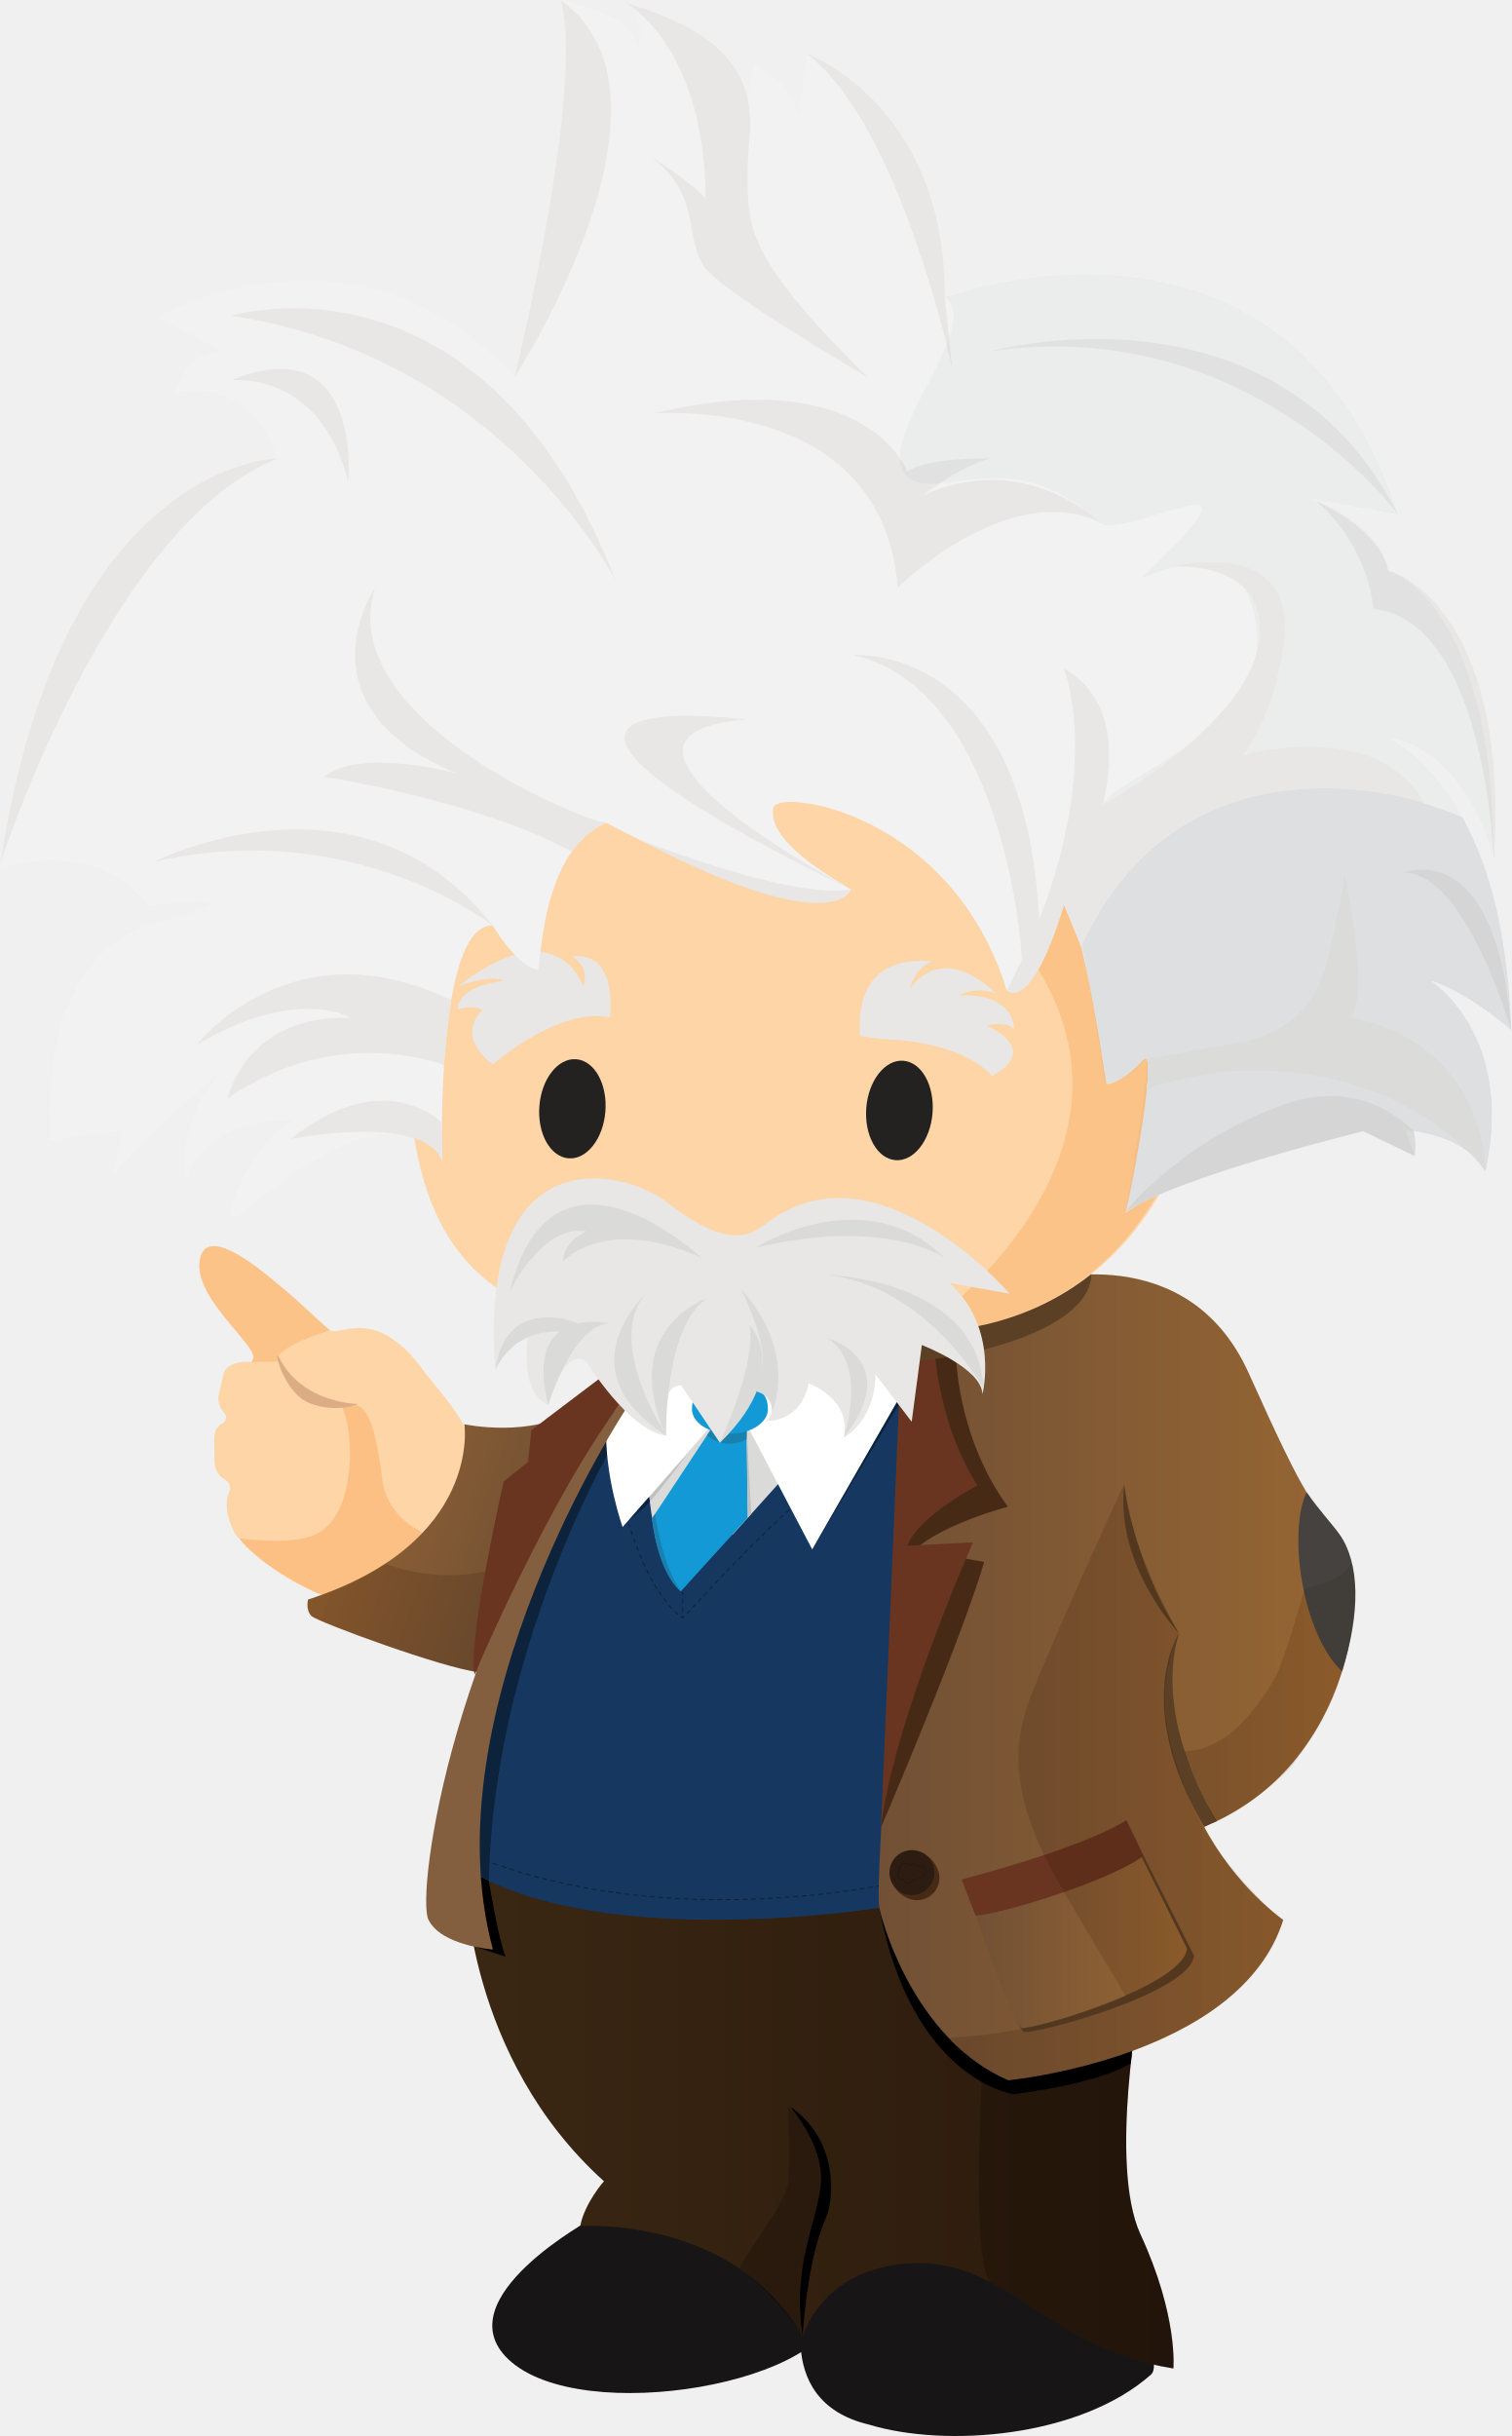
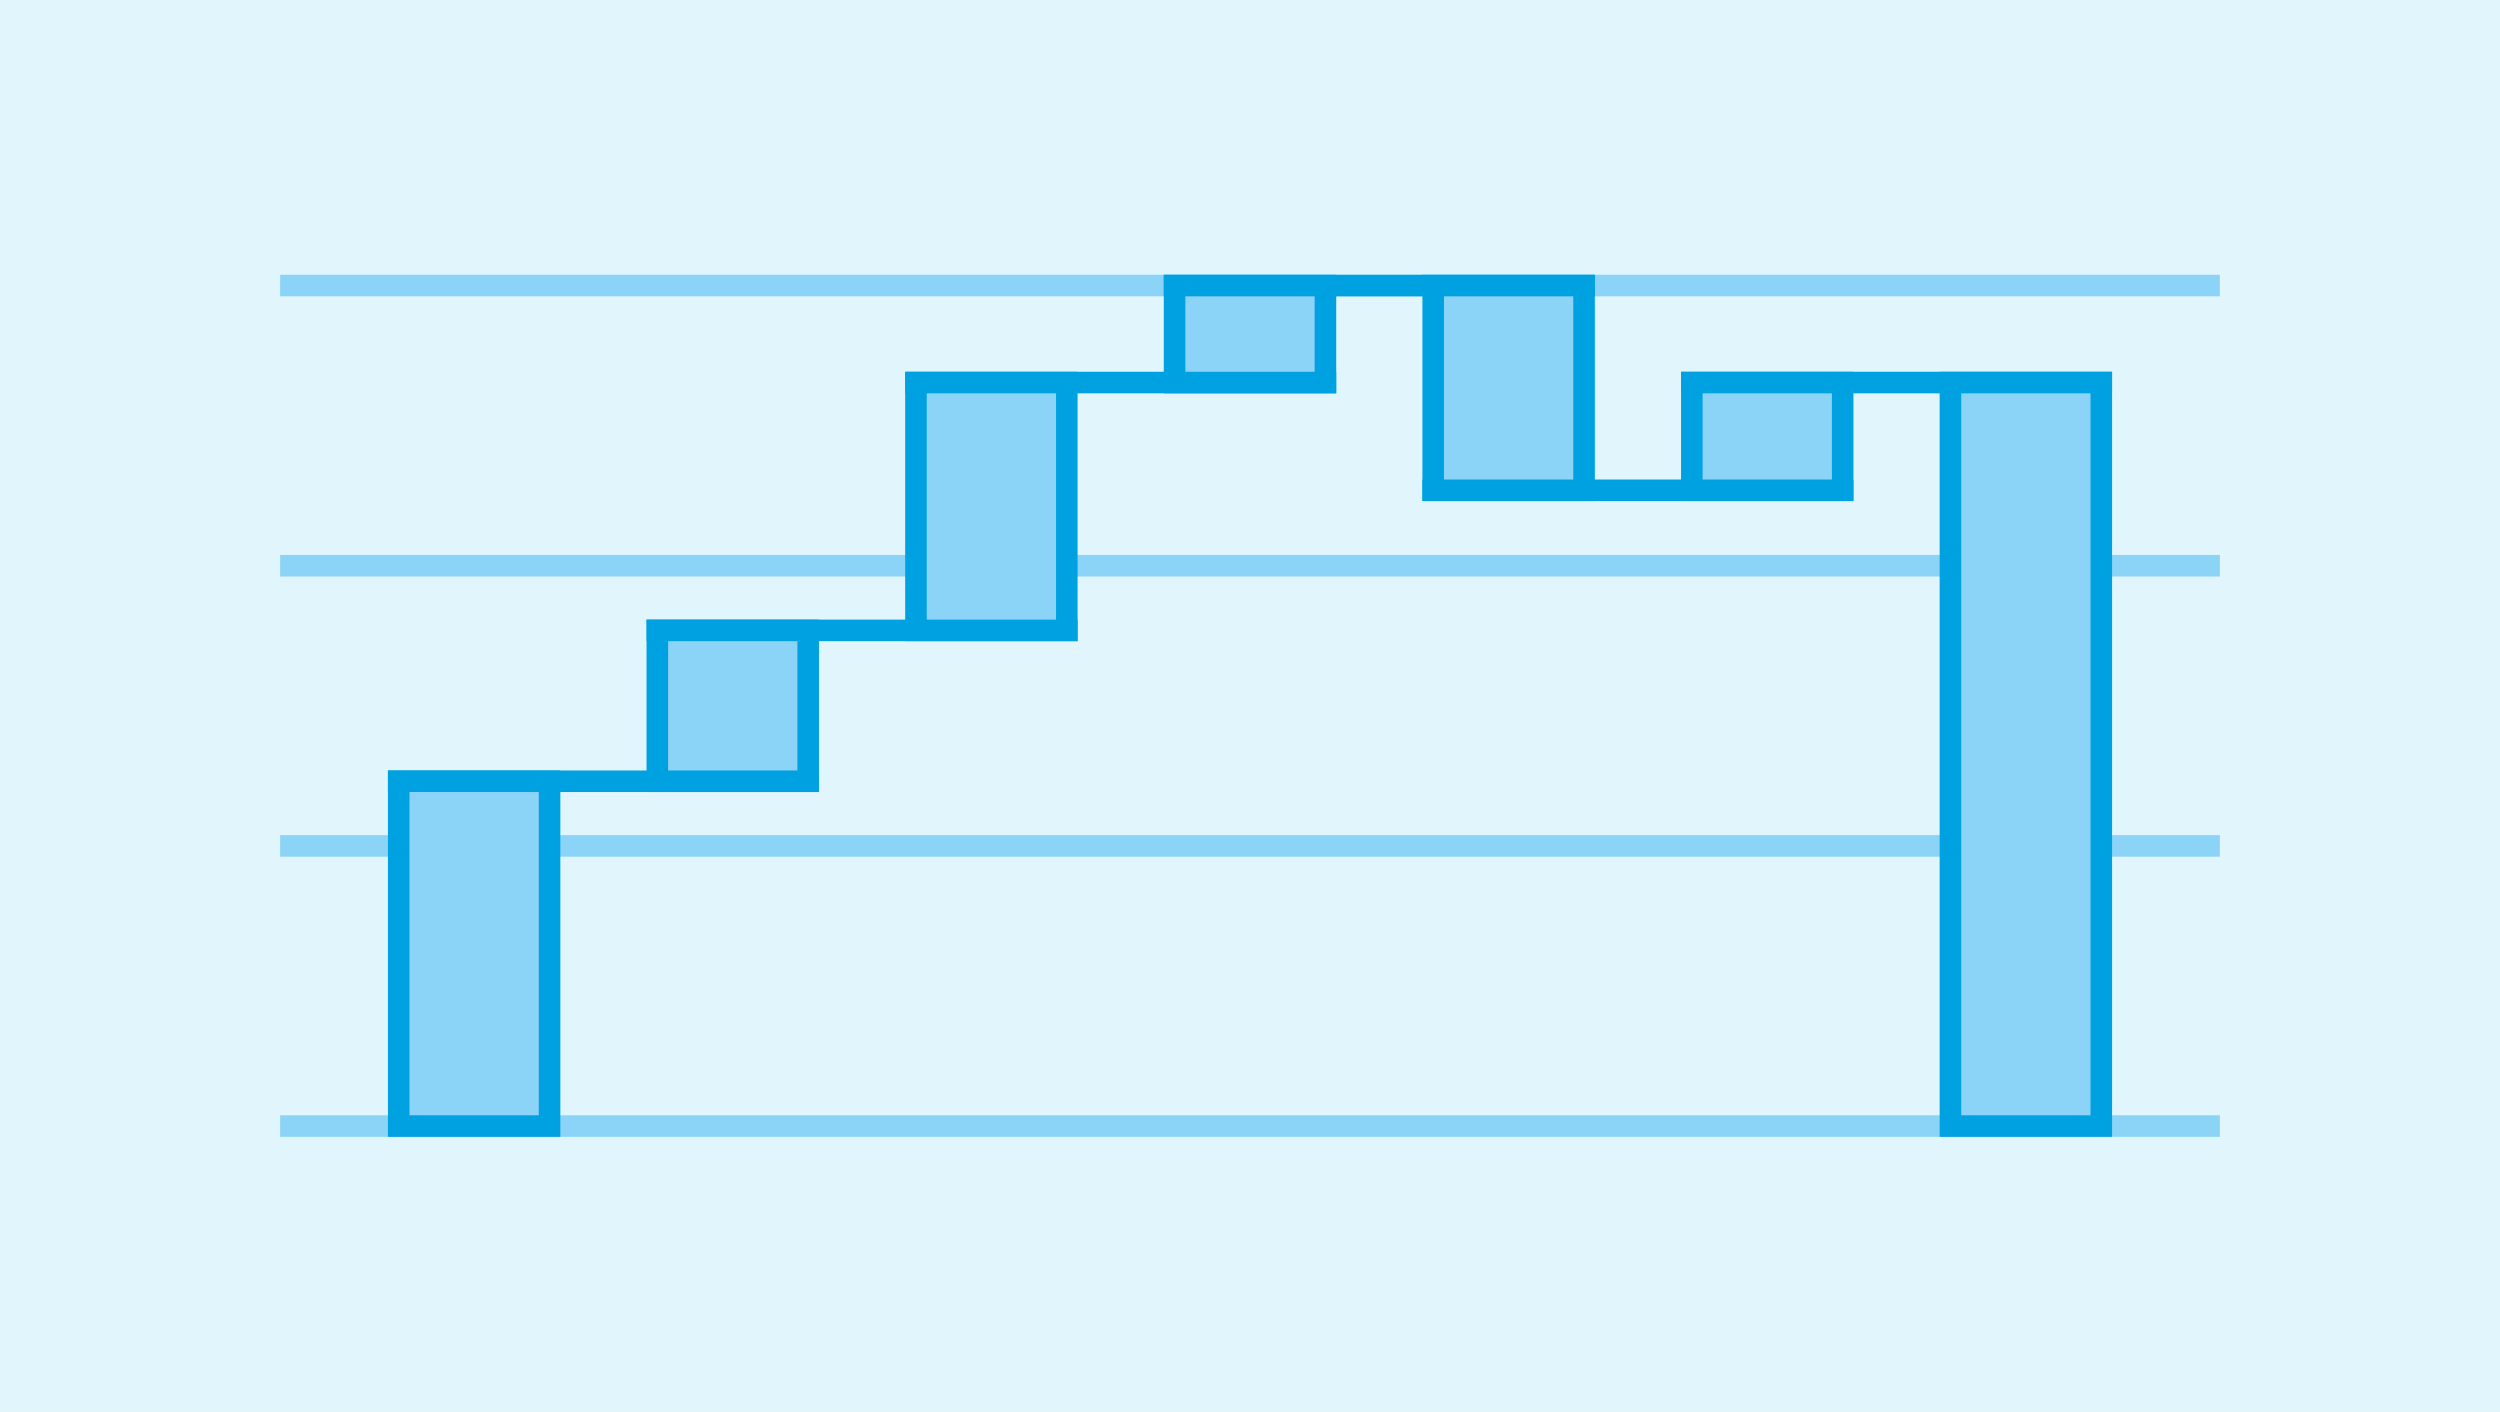
- <svg xmlns="http://www.w3.org/2000/svg" xmlns:xlink="http://www.w3.org/1999/xlink" viewBox="0 0 549 884.73">
-   <defs>
-     <style>.cls-1{isolation:isolate;}.cls-2,.cls-3,.cls-4{fill:#fdd5a6;}.cls-25,.cls-3{opacity:0.5;}.cls-25,.cls-3,.cls-31,.cls-33,.cls-34,.cls-35,.cls-36,.cls-4,.cls-6{mix-blend-mode:multiply;}.cls-4{opacity:0.59;}.cls-5{fill:url(#linear-gradient);}.cls-31,.cls-6{opacity:0.2;}.cls-7{fill:url(#linear-gradient-2);}.cls-8{fill:#171515;}.cls-9{fill:url(#linear-gradient-3);}.cls-10{fill:#cdad87;}.cls-11{fill:#163860;}.cls-12{fill:#0c233b;}.cls-13{fill:#dadbd9;}.cls-14{fill:#fff;}.cls-15{fill:#139ad6;}.cls-16{fill:#1980af;}.cls-17{fill:#845f3f;}.cls-18{fill:#c1c0be;}.cls-19{fill:url(#linear-gradient-4);}.cls-20{fill:#5b4026;}.cls-21{fill:url(#linear-gradient-5);}.cls-22{fill:#693521;}.cls-23{fill:#472a16;}.cls-24{fill:#f2f2f2;}.cls-26{fill:#e8e7e6;}.cls-27{fill:#232221;}.cls-28{fill:#46423f;}.cls-29{fill:#2d1c12;}.cls-30{fill:#22160d;}.cls-31{fill:url(#linear-gradient-6);}.cls-32{fill:url(#linear-gradient-7);}.cls-33{opacity:0.1;}.cls-34{fill:#f6f7f7;}.cls-34,.cls-35{opacity:0.8;}.cls-35,.cls-36{fill:#e9e9eb;}.cls-36{opacity:0.65;}.cls-37{fill:#dcad84;}</style>
-     <linearGradient id="linear-gradient" x1="195.86" y1="601.61" x2="104.37" y2="568" gradientTransform="translate(-10.78 -29.05) rotate(-1.27)" gradientUnits="userSpaceOnUse">
-       <stop offset="0" stop-color="#715034" />
-       <stop offset="1" stop-color="#996733" />
-     </linearGradient>
-     <linearGradient id="linear-gradient-2" x1="184.08" y1="627.73" x2="95.04" y2="595.02" gradientTransform="translate(-10.78 -29.05) rotate(-1.27)" gradientUnits="userSpaceOnUse">
-       <stop offset="0" stop-color="#715035" />
-       <stop offset="1" stop-color="#986733" />
-     </linearGradient>
-     <linearGradient id="linear-gradient-3" x1="168.28" y1="776.96" x2="425.47" y2="776.96" gradientUnits="userSpaceOnUse">
-       <stop offset="0" stop-color="#3a2713" />
-       <stop offset="1" stop-color="#2b190c" />
-     </linearGradient>
-     <linearGradient id="linear-gradient-4" x1="318.34" y1="614.96" x2="491.08" y2="614.96" gradientTransform="matrix(1, 0, 0, 1, 0, 0)" xlink:href="#linear-gradient-2" />
-     <linearGradient id="linear-gradient-5" x1="351.8" y1="709.76" x2="430.33" y2="709.76" gradientTransform="matrix(1, 0, 0, 1, 0, 0)" xlink:href="#linear-gradient-2" />
-     <linearGradient id="linear-gradient-6" x1="344.17" y1="653.11" x2="465.14" y2="653.11" gradientTransform="matrix(1, 0, 0, 1, 0, 0)" xlink:href="#linear-gradient-2" />
-     <linearGradient id="linear-gradient-7" x1="429.39" y1="625.25" x2="486.68" y2="625.25" gradientTransform="matrix(1, 0, 0, 1, 0, 0)" xlink:href="#linear-gradient-2" />
-   </defs>
-   <g class="cls-1">
-     <g id="Layer_1" data-name="Layer 1">
-       <path class="cls-2" d="M152.62,503.11c-17.34-23.64-30.47-11.56-33.63-14.19-5.71-4.76-11-10.51-22.12-19.43-7.4-6-23.73-18.42-25.25-5.45C70,478.06,93.5,495.1,91,499.44a9,9,0,0,0-.49,1c-3.48-.27-8.88.34-10.08,4.08L78.7,512c-.79,2.47.34,5.2,1.94,7a2.31,2.31,0,0,1-.36,3.48c-1.79,1.15-3.23,2.33-3.31,6l.14,8.29a7.64,7.64,0,0,0,3.9,6.51,3.37,3.37,0,0,1,1.4,4.38,9.35,9.35,0,0,0-.83,4.87c-.13,2,.43,4.71,2.22,8.93,2.31,5.47,26.35,27.15,47.72,26.2,14.93-.66,27.48-14.3,34.93-44.12a43.19,43.19,0,0,0,3-13.15C170,522.65,157.92,510.34,152.62,503.11Z" transform="translate(0.84 -5.8)" />
-       <path class="cls-3" d="M119,488.92c-5.6-4.9-11-10.51-22.12-19.43-7.4-6-23.73-18.42-25.25-5.45C70,478.06,93.5,495.1,91,499.44a9,9,0,0,0-.49,1l9.33-.07a5.14,5.14,0,0,1,.39-2.17C101.7,496.35,106.69,492.85,119,488.92Z" transform="translate(0.84 -5.8)" />
-       <path class="cls-4" d="M123.26,516.37s5.19,10.38,2,28.25c-1.35,7.55-4.54,14.15-9.65,17.46-6.7,4.33-18.78,3.55-29.29,2.5,4.73,9.06,33.53,23.54,46.62,27.86,38.69,11.77,27-27.19,27-27.19s-19.73-4.54-21.9-22.08C133.83,509.13,127.66,517.16,123.26,516.37Z" transform="translate(0.84 -5.8)" />
-       <path class="cls-5" d="M208.85,517.3c-16.25,11.06-41,5.78-41,5.78s6.5,43.15-56.77,63.65c0,0-1,3.82,1.25,6s48.39,19.11,60.52,20.33l19-69.84S219,512,208.85,517.3Z" transform="translate(0.84 -5.8)" />
-       <g class="cls-6">
-         <path class="cls-7" d="M191,570.37l-18.16,42.7c-12.13-1.22-58.23-18.14-60.52-20.33s-1.25-6-1.25-6c11.78-3.82,20.78-8.14,28.2-13.08C139.25,573.66,165.76,585.08,191,570.37Z" transform="translate(0.84 -5.8)" />
-       </g>
-       <path class="cls-8" d="M214.35,811.55s-53.7,29-30.59,51.06C210.11,887.8,303.42,871,303,842.52,302.57,807.42,214.35,811.55,214.35,811.55Z" transform="translate(0.84 -5.8)" />
-       <path class="cls-8" d="M293.18,836.3s-15.71,41.24,21.6,50.08c28,8.5,76.72,4.66,102.5-18.17,3.43-3-2.37-17.89-3.31-23.08C399.73,766.58,293.18,836.3,293.18,836.3Z" transform="translate(0.84 -5.8)" />
-       <path class="cls-9" d="M168.28,688.38s.13,64.36,50.27,109.63c0,0-6.94,7.72-8.64,16.3,0,0,55.8-4.07,80.82,40.16,0,0,5.64-20.79,31.18-25.66C363.15,821,375.8,858.15,425.39,866c0,0,1.84-18.9-11.94-48.7-11.69-25.27,0-86.76,0-86.76V687.92Z" transform="translate(0.84 -5.8)" />
-       <path class="cls-6" d="M359.38,834.89c18.26,9.65,34.83,26.18,66,31.12,0,0,1.84-18.9-11.94-48.7-11.69-25.27,0-86.76,0-86.76V687.92l-53.07.1S348.59,829.19,359.38,834.89Z" transform="translate(0.84 -5.8)" />
-       <path d="M286.14,770.88s12,13.46,11.25,27.2-10.71,29.14-6.66,56.4c0,0,1.35-27.13,8.35-42.92C302.29,804.3,303.75,782.89,286.14,770.88Z" transform="translate(0.84 -5.8)" />
-       <path class="cls-2" d="M322.12,462.55l2.13,20.06s-18.38,31.58-56.77,28.59c-15.16-1.18-35.44-6.82-37-15.08-2.38-12.68.25-20.4.25-20.4Z" transform="translate(0.84 -5.8)" />
-       <path class="cls-10" d="M315.54,491.83s-38.45,13.32-90.46-.69l1.25-12.48,91.37-13.17Z" transform="translate(0.84 -5.8)" />
-       <path class="cls-11" d="M328.69,508.62s-4.08,162-10.13,190.05c0,0-98.54,16-148.49-13.27,0,0-8-82.73,50.73-159.81Z" transform="translate(0.84 -5.8)" />
-       <path class="cls-12" d="M220.61,532.77s-42.2,72.7-43.86,156.15l-6.67-3.51,7.87-85.27,26.54-53.07,13.91-20Z" transform="translate(0.84 -5.8)" />
-       <path class="cls-12" d="M292.54,549h0a7.18,7.18,0,0,0-.71.35l-.08.27.27.08a6.82,6.82,0,0,1,.67-.33l.11-.25Z" transform="translate(0.84 -5.8)" />
-       <path class="cls-12" d="M290.53,550.19q-.58.4-1.23.89l0,.27.27,0q.65-.49,1.22-.88l.05-.27-.27-.05Z" transform="translate(0.84 -5.8)" />
-       <path class="cls-12" d="M286.93,553l0,.27.27,0,1.16-1,0-.27-.27,0Z" transform="translate(0.84 -5.8)" />
-       <path class="cls-12" d="M257.84,581.75h0l-1,1.1v.28h.28l1-1.1v-.28Z" transform="translate(0.84 -5.8)" />
-       <path class="cls-12" d="M266.23,573h0l-1.05,1.09v.28h.28l1.05-1.09V573Z" transform="translate(0.84 -5.8)" />
-       <path class="cls-12" d="M259.93,579.55h0l-1,1.1v.28h.28l1-1.1v-.28Z" transform="translate(0.84 -5.8)" />
-       <path class="cls-12" d="M264.12,575.17l-1.05,1.09v.28h.28l1.05-1.09v-.28Z" transform="translate(0.84 -5.8)" />
-       <path class="cls-12" d="M262,577.36l-1,1.1v.28h.28l1-1.09v-.28Z" transform="translate(0.84 -5.8)" />
-       <path class="cls-12" d="M255.76,584h0l-1,1.1v.28H255l1-1.1v-.28Z" transform="translate(0.84 -5.8)" />
-       <path class="cls-12" d="M251.62,588.38h0l-1,1.11v.28h.28l1-1.11v-.28Z" transform="translate(0.84 -5.8)" />
-       <path class="cls-12" d="M249.56,590.6l-1,1.11V592h.28l1-1.11v-.28Z" transform="translate(0.84 -5.8)" />
-       <path class="cls-12" d="M253.69,586.16h0l-1,1.11v.28h.28l1-1.11v-.28Z" transform="translate(0.84 -5.8)" />
-       <path class="cls-12" d="M275.83,563.31v.28h.28l1.08-1.06v-.28h-.28Z" transform="translate(0.84 -5.8)" />
-       <path class="cls-12" d="M279.09,560.14,278,561.19v.28h.28l1.09-1.05v-.28h-.28Z" transform="translate(0.84 -5.8)" />
-       <path class="cls-12" d="M282.4,557v.28h.28l1.12-1V556h-.28Z" transform="translate(0.84 -5.8)" />
-       <path class="cls-12" d="M280.18,559.09v.28h.28l1.1-1v-.28h-.28Z" transform="translate(0.84 -5.8)" />
-       <path class="cls-12" d="M285.78,554l-1.14,1,0,.28.28,0,1.14-1,0-.28-.28,0Z" transform="translate(0.84 -5.8)" />
-       <path class="cls-12" d="M274.75,564.37l-1.08,1.07v.28h.28l1.07-1.07v-.28h-.28Z" transform="translate(0.84 -5.8)" />
-       <path class="cls-12" d="M272.6,566.51h0l-1.07,1.07v.28h.28l1.07-1.07v-.28Z" transform="translate(0.84 -5.8)" />
-       <path class="cls-12" d="M270.47,568.66l-1.06,1.08V570h.28l1.06-1.08v-.28Z" transform="translate(0.84 -5.8)" />
-       <path class="cls-12" d="M268.34,570.82l-1.06,1.08v.28h.28l1.06-1.08v-.28Z" transform="translate(0.84 -5.8)" />
-       <path class="cls-12" d="M247.53,592.8h0l-.18.2v-.28l-.2-.2-.2.2v.39l-.31-.23-.27,0,0,.27.63.48h0l0,0,.21-.05.52-.57v-.28Z" transform="translate(0.84 -5.8)" />
-       <polygon class="cls-12" points="248.19 585.36 248.19 583.8 247.99 583.6 247.79 583.8 247.79 585.36 247.99 585.55 248.19 585.36" />
-       <polygon class="cls-12" points="248.19 582.24 248.19 580.68 247.99 580.48 247.79 580.68 247.79 582.24 247.99 582.43 248.19 582.24" />
-       <polygon class="cls-12" points="248.19 579.12 248.19 578.34 247.99 578.14 247.79 578.34 247.79 579.12 247.99 579.31 248.19 579.12" />
-       <path class="cls-12" d="M222.11,535.89l-.22-.16-.16.22s0,.27.13.77l.23.16.16-.23C222.15,536.15,222.11,535.89,222.11,535.89Z" transform="translate(0.84 -5.8)" />
-       <polygon class="cls-12" points="222.56 530.15 222.56 530.15 222.56 530.15 222.56 530.15" />
-       <polygon class="cls-12" points="223.55 535.41 223.55 535.41 223.55 535.41 223.55 535.41" />
-       <path class="cls-12" d="M223.09,541.13l-.23-.15-.15.23q.15.71.31,1.49l.23.15.15-.23Q223.24,541.84,223.09,541.13Z" transform="translate(0.84 -5.8)" />
-       <path class="cls-12" d="M222.51,538.14l-.23-.16-.16.23c.08.44.18.94.29,1.5l.23.15.15-.23C222.68,539.09,222.59,538.59,222.51,538.14Z" transform="translate(0.84 -5.8)" />
-       <polygon class="cls-12" points="222.96 532.41 222.96 532.41 222.96 532.41 222.96 532.41" />
-       <polygon class="cls-12" points="227.22 550.22 227.22 550.22 227.22 550.22 227.22 550.22" />
-       <polygon class="cls-12" points="228.11 553.15 228.11 553.15 228.11 553.15 228.11 553.15" />
-       <path class="cls-12" d="M225.69,552.85l-.14.24.41,1.47.24.13.13-.24-.41-1.47Z" transform="translate(0.84 -5.8)" />
-       <path class="cls-12" d="M223.73,544.11l-.23-.15-.15.23h0l.34,1.49.23.15.15-.23Z" transform="translate(0.84 -5.8)" />
-       <path class="cls-12" d="M224.91,549.9l-.14.24.38,1.48.24.14.14-.24-.38-1.47Z" transform="translate(0.84 -5.8)" />
-       <path class="cls-12" d="M224.42,547.08l-.24-.14-.14.24h0l.36,1.48.24.14.14-.24Z" transform="translate(0.84 -5.8)" />
-       <path class="cls-12" d="M226.52,555.78l-.13.24.43,1.46.24.13.13-.24-.43-1.46Z" transform="translate(0.84 -5.8)" />
-       <path class="cls-12" d="M227.39,558.7l-.13.24.46,1.46.25.13.13-.25-.46-1.45Z" transform="translate(0.84 -5.8)" />
-       <path class="cls-12" d="M235.33,578.5l-.08.26q.36.68.73,1.34l.27.08.08-.27q-.37-.66-.73-1.34Z" transform="translate(0.84 -5.8)" />
-       <path class="cls-12" d="M238.41,583.76l-.06.27q.42.64.86,1.27l.27,0,0-.27q-.43-.62-.85-1.26Z" transform="translate(0.84 -5.8)" />
-       <path class="cls-12" d="M234,575.77l-.09.26q.33.69.68,1.37l.26.09.09-.26q-.34-.68-.68-1.36Z" transform="translate(0.84 -5.8)" />
-       <path class="cls-12" d="M244.38,590.89h-.28v.28q.55.54,1.12,1l.28,0,0-.28Q244.93,591.42,244.38,590.89Z" transform="translate(0.84 -5.8)" />
-       <path class="cls-12" d="M242,588.66l0,.28q.5.59,1,1.14h.28v-.28q-.51-.55-1-1.13Z" transform="translate(0.84 -5.8)" />
-       <path class="cls-12" d="M240.14,586.27l0,.27h0q.46.62.93,1.21l.27,0,0-.27q-.47-.59-.93-1.2Z" transform="translate(0.84 -5.8)" />
-       <path class="cls-12" d="M236.81,581.16l-.07.27h0q.39.66.79,1.31l.27.06.06-.27q-.4-.64-.78-1.3Z" transform="translate(0.84 -5.8)" />
-       <path class="cls-12" d="M230.36,567.35l-.11.25.55,1.42.25.11.11-.25-.55-1.42Z" transform="translate(0.84 -5.8)" />
-       <path class="cls-12" d="M229.31,564.49l-.12.25.52,1.44.25.12.12-.25-.52-1.43Z" transform="translate(0.84 -5.8)" />
-       <path class="cls-12" d="M228.33,561.61l-.12.25.49,1.45.25.12.12-.25-.49-1.44Z" transform="translate(0.84 -5.8)" />
-       <path class="cls-12" d="M231.48,570.19l-.11.25.59,1.41.26.1.1-.26-.59-1.4Z" transform="translate(0.84 -5.8)" />
-       <polygon class="cls-12" points="233.42 567.46 233.42 567.46 233.42 567.46 233.42 567.46" />
-       <path class="cls-12" d="M232.68,573l-.1.26.63,1.39.26.09.09-.26-.63-1.39Z" transform="translate(0.84 -5.8)" />
-       <polygon class="cls-12" points="247.25 587.38 247.25 587.38 247.25 587.38 247.25 587.38" />
-       <path class="cls-13" d="M288.91,536.92l-23.67,26.3-28.62-2.89s-6.09-30.4.35-45.23l3.75-6.48,50.93,5.72Z" transform="translate(0.84 -5.8)" />
-       <path class="cls-14" d="M318.55,487.51h16l-2,14.28-38.35,66.73-25-47.65-5.64-4.18-38.24,43.71s-6.69-18.68-5.92-36.77c.07-1.75,8-8.79,8.2-10.51,1.16-8.82-8.07-10.63-1.58-14.07C226.08,499.06,281.24,535.36,318.55,487.51Z" transform="translate(0.84 -5.8)" />
-       <path class="cls-15" d="M258.6,523.13,236,557.32s1.64,18.28,10.48,26.47c-.45.37,17.25-19,24.3-26.79l-.46-33.88Z" transform="translate(0.84 -5.8)" />
-       <path class="cls-12" d="M173.25,680.72l.71.32.26-.1-.1-.26-.7-.32-.26.09.09.26Z" transform="translate(0.84 -5.8)" />
-       <path class="cls-12" d="M178.23,682.76l1.44.53.25-.12-.12-.25-1.44-.53-.25.11.11.25Zm-2.86-1.12,1.43.57.25-.11-.11-.25-1.42-.57-.25.11.11.25Z" transform="translate(0.84 -5.8)" />
-       <path class="cls-12" d="M314.59,691.57l1.51-.25.16-.22-.22-.16-1.51.25-.16.22.22.16Zm-3,.47,1.52-.23.16-.22-.22-.16-1.51.23-.16.22.22.16Zm-3,.45,1.52-.22.16-.22-.22-.16-1.52.22-.17.22.22.17Zm-3,.42,1.52-.21.17-.22-.22-.17-1.52.21-.17.22.22.17Zm-3,.4,1.52-.19.17-.22-.22-.17-1.52.19-.17.22.22.17Zm-3,.37,1.52-.18.17-.22-.22-.17-1.52.18-.17.22Zm-3,.34,1.52-.17.17-.22-.22-.17-1.52.17-.17.21.21.17Zm-3.05.31,1.53-.15L295,694l-.21-.17-1.52.15-.18.21Zm-3.05.29,1.53-.14.18-.21-.21-.18-1.53.14-.18.21.21.18Zm-3.06.26,1.53-.13.18-.21-.21-.18-1.53.13-.18.21.21.18Zm-3.06.23,1.53-.11.18-.21-.21-.18-1.53.11-.18.21.21.18Zm-3.06.2,1.53-.1.18-.21-.21-.18-1.53.1-.18.21.21.18Zm-3.06.18,1.53-.08.18-.21-.21-.18-1.53.08-.18.21Zm-3.06.15,1.53-.07.19-.2-.2-.19-1.53.07-.19.2Zm-3.07.12,1.53-.05.19-.2-.2-.19-1.53.05-.19.2Zm-3.07.09,1.53,0,.19-.2-.2-.19-1.53,0-.19.2.2.19Zm-3.07.06,1.53,0,.19-.2-.2-.19-1.53,0-.19.2.2.19Zm-3.07,0h1.53l.19-.2-.2-.19h-1.53l-.19.2.2.19Zm-3.07,0h1.53l.2-.2-.19-.2h-1.53l-.2.19.19.2Zm-3.07,0,1.53,0,.2-.19-.19-.2-1.53,0-.2.19.19.2Zm-3.07-.06,1.53,0,.2-.19-.19-.2-1.53,0-.2.19Zm-3.07-.09,1.53.05.2-.19-.19-.2-1.53-.05-.2.19.19.2Zm-3.06-.13,1.53.07.2-.19-.19-.2-1.53-.07-.2.19.19.2Zm-3.06-.16,1.53.08.21-.18-.18-.2-1.53-.08-.21.18.18.21Zm-3.06-.19,1.53.1.21-.18-.18-.21-1.53-.1-.21.18.18.21Zm-3.06-.22,1.53.12.21-.18-.18-.21-1.53-.12-.21.18.18.21Zm-3.06-.26,1.53.13.21-.18-.18-.21-1.53-.13-.21.18Zm-3.05-.29,1.53.15.21-.18-.18-.21-1.52-.15-.21.17.17.21Zm-3.05-.32,1.52.17.21-.17-.17-.21-1.52-.17-.22.17Zm-3-.36,1.52.18.22-.17-.17-.22-1.52-.18-.22.17.17.22Zm-3-.39,1.52.2.22-.17-.17-.22L223,693l-.22.17.17.22Zm-3-.43,1.52.22.22-.17-.17-.22-1.52-.22-.22.16.16.22Zm-3-.46,1.52.24.22-.16-.16-.22-1.51-.24-.22.16.16.22Zm-3-.5,1.51.26.22-.16-.16-.22-1.51-.25-.23.16.16.23Zm-3-.54,1.51.27.23-.16-.16-.23-1.51-.27-.23.16.16.23Zm-3-.58,1.51.29.23-.16-.16-.23-1.5-.29-.23.15.15.23Zm-3-.62,1.5.31.23-.15-.15-.23-1.5-.31-.23.15.15.23Zm-3-.66,1.5.33.23-.15-.15-.23-1.5-.33-.23.15Zm-3-.7,1.49.35.23-.15-.15-.23-1.49-.35-.24.14.14.24Zm-3-.74,1.49.37.24-.14-.14-.24-1.49-.37-.24.14.14.24Zm-3-.78,1.48.4.24-.14-.14-.24-1.48-.4-.24.14.14.24Zm-3-.83,1.48.42.24-.14-.14-.24-1.47-.42-.24.13.13.24Zm-2.94-.88,1.47.44.24-.13-.13-.24-1.47-.44-.24.13Zm-2.93-.93,1.46.47.24-.13-.13-.24-1.46-.47-.25.12.12.25Zm-2.91-1,1.45.5.25-.12-.12-.25-1.45-.5-.25.12.12.25Z" transform="translate(0.84 -5.8)" />
-       <path class="cls-12" d="M317.64,691.07l.77-.13.16-.23-.23-.16-.77.13-.16.22.22.16Z" transform="translate(0.84 -5.8)" />
-       <path class="cls-16" d="M256,527.12s5.92,5.76,14.48,1.39l0-4-12.4-.53Z" transform="translate(0.84 -5.8)" />
-       <path d="M176.75,688.92s3.29,20.58,6.06,27.51l-11.5-3.76.42-25.65.64-.4Z" transform="translate(0.84 -5.8)" />
-       <path d="M409.92,755.13s-9.43,7-42.59,11.26c0,0-37.06-5.07-48.77-67.71l92.25,48.42Z" transform="translate(0.84 -5.8)" />
-       <path class="cls-17" d="M226.43,517.71s-71.9,108.7-48.22,196.12c0,0-18.73-1.29-23.41-10.79s9.35-110.88,70-187.89Z" transform="translate(0.84 -5.8)" />
-       <polygon class="cls-18" points="271.22 518.22 272.89 549.85 271.67 551.21 271.22 518.22" />
-       <path class="cls-19" d="M436,668.11c.4.63.65,1,.65,1,53.91-21.37,62.1-89.74,48.83-106.16-9.9-12.25-10.45-8.83-32.7-58.39s-76-33.41-76-33.41l-44.2,13.63s-16.39,203.2-14,213.93,15.22,49,46.83,62.63c0,0,84.29-8.05,99.9-58.27C465.3,703,447.95,691.34,436,668.11Z" transform="translate(0.84 -5.8)" />
-       <path class="cls-20" d="M441.21,667.2S417.69,631.51,427.44,599c0,0-17.16,25.67,9.14,70.31Z" transform="translate(0.84 -5.8)" />
-       <path class="cls-20" d="M371.06,743.73c3,1.3,60.67-14,61.84-27.69l-18.34-36.29-61.66,19.12S368.09,742.42,371.06,743.73Z" transform="translate(0.84 -5.8)" />
-       <path class="cls-21" d="M370.54,742.32c3.61.74,58.64-15.19,59.79-28.85l-18-36.29L351.8,696.29S366.92,741.58,370.54,742.32Z" transform="translate(0.84 -5.8)" />
-       <path class="cls-22" d="M348.46,688.41s43.58-11.17,59.86-21.54c0,0,4.81,9.71,6.24,12.88-10.89,8.57-49.34,20.68-61,21.85Z" transform="translate(0.84 -5.8)" />
-       <path class="cls-20" d="M427.44,599s-23.24-24.29-19.9-53.85A142.21,142.21,0,0,0,427.44,599Z" transform="translate(0.84 -5.8)" />
-       <path class="cls-23" d="M346.38,497.39s.18,30,18.89,55.64c0,0-23.41,6.13-33.63,15.5l25,4.56s-5.05,20.13-37.41,96.35L333.1,498.68Z" transform="translate(0.84 -5.8)" />
-       <path class="cls-22" d="M338.2,488.59s-.37,30.72,16,56.74c0,0-21.19,10.88-25.49,21.87l23.91-1.25S324,630.16,319.22,669.18l7.29-171.92Z" transform="translate(0.84 -5.8)" />
-       <path class="cls-18" d="M235.23,551.17c4-4.33,14.09-17.95,14.09-17.95L235,549.57S235,551.47,235.23,551.17Z" transform="translate(0.84 -5.8)" />
-       <polygon class="cls-12" points="326.86 509.59 295.1 562.73 326.2 508.74 326.86 509.59" />
-       <path class="cls-16" d="M236,557.32l1.15-1.75s2.18,17.81,9.33,28.22C246.52,583.8,238.59,578.38,236,557.32Z" transform="translate(0.84 -5.8)" />
-       <path class="cls-12" d="M235.23,551.17c-.85,1.32-7.57,6.77-7.57,6.77l7.32-8.37Z" transform="translate(0.84 -5.8)" />
-       <path class="cls-15" d="M278.11,517.57c0,4.94-6.17,8.95-13.79,8.95s-13.79-4-13.79-8.95c0-8,6.17-8.95,13.79-8.95S278.11,509.86,278.11,517.57Z" transform="translate(0.84 -5.8)" />
-       <ellipse class="cls-20" cx="308.39" cy="462.9" rx="88.01" ry="32.77" />
-       <path class="cls-24" d="M159.77,427.66C141.87,400.22,99,436.45,87,446.36s4.53-28.44,19.53-34c0,0-34.11-1.33-39.72,22.57a47,47,0,0,1,16-42.78S48.2,421,40.5,432.82c1.15-7.7,3-16.63,3-16.63L17.38,420s-6.94-66.8,38.54-79-3-6.07-3-6.07S39.16,310.72-.84,320.81c0,0,17.44-137.92,100.78-148.51,0,0-7.93-29.88-37-23.95,0,0,4.35-15.4,16.72-15L56.47,121s71.74-41.21,129.62,21.8c0,0,20.58-92.24,20.28-104.57s.74-25.06-3.65-32.44c0,0,27.68,5.12,27.94,17.74,0,0,4.5-10.73-4.56-16.86,0,0,47.56,19.26,43.38,41.8L273,29.19s14.47,7.39,15.4,16.3,3.68-20.26,3.68-20.26,47.58,18.11,50.37,88.51c0,0,123.91-46.46,164.7,79.06l-31.4-5.71S500,197.18,503.47,213c0,0,38.25,10.29,38.25,104.67,0,0-9.37-39.06-37.88-43.75,0,0,41.91,17.92,44.32,106.14,0,0-15.34-13.6-29.17-18,0,0,30.8,19.51,19.83,69.4,0,0-5.33-12.69-29.06-15.1l3.37,9.46-18.71-9.07s-59.45,4.83-75.15,23.08c0,0-2.33-23.77-21.08-11.61Z" transform="translate(0.84 -5.8)" />
-       <path class="cls-2" d="M436.38,386.18c-4,52.11-38.61,105.73-110.56,103.64-14.75-.43-29.89,3.38-45.67,2.17C217,487.17,155.46,495.58,148,405.57c-.12-1.42-1-2.67-1.44-4a95.65,95.65,0,0,1-4.78-37.86c4.93-64.65,78-113.52,159.39-107.31A175,175,0,0,1,343.93,265C402.18,284.69,440.4,333.54,436.38,386.18Z" transform="translate(0.84 -5.8)" />
-       <g class="cls-25">
-         <path class="cls-2" d="M237.22,262.92a179.87,179.87,0,0,1,64-6.55A175,175,0,0,1,343.93,265c58.25,19.69,96.47,68.54,92.45,121.17-1.82,23.87-19,101.06-104.75,104.3,0,0,116.52-78.49,16.59-164.54C296.58,281.47,237.22,262.92,237.22,262.92Z" transform="translate(0.84 -5.8)" />
-       </g>
-       <path class="cls-26" d="M220.67,375.36s3.4-24.17-13.56-22.19C213.88,357.49,211,364,211,364s-9.21-28.15-45.16-.12c0,0,11.86-4.36,16.2-1.85,0,0-16.17,1.4-16.65,10.32,0,0,6.81-1.87,8.92.48,0,0-10.3,8.66,3.86,19.57C178.17,392.43,202.11,371.26,220.67,375.36Z" transform="translate(0.84 -5.8)" />
-       <ellipse class="cls-27" cx="207.06" cy="408.47" rx="18.05" ry="12.03" transform="translate(-215.14 578.03) rotate(-85.63)" />
-       <ellipse class="cls-27" cx="323.43" cy="408.47" rx="18.05" ry="12.03" transform="matrix(0.08, -1, 1, 0.08, -107.63, 694.06)" />
-       <path class="cls-24" d="M159.77,427.66s-2.66-86.16,18.36-85.73c0,0,9.11,15.23,16.34,16,1.36.14.55-42.93,24.89-53.31,0,0,77.27,41.71,88.95,24.29-2.57-1.94-31.08-16.83-28.21-29.74,1.6-7.2,64.76,1.45,84.75,66.29,4.36,3.2,12.89-7.51,16.68-24.27,7.08-31.32,19.13,56.53,19.42,57.86s7-1,13.3-8.16-4.42,49.52-6.31,55.39c14.73-9.95,26.27-14.57,32.11-57.79,5.37-39.7-24.05-92.64-57.3-114.35-27.07-17.67-88.46-31.89-165.19-9.11C125.89,292.22,137.94,371.28,139.3,384,141.71,406.55,159.29,421.22,159.77,427.66Z" transform="translate(0.84 -5.8)" />
-       <path class="cls-26" d="M320,383.22s27.31,0,39.54,13.31c0,0,18.23-8.39-1.79-18.21,0,0,6-2,9.76,1.08,0,0,.44-13.06-20.15-12.07a16.48,16.48,0,0,1,13.46-.75s-18.15-19.31-31.13-1.68c0,0,1.69-7.61,8.23-10-6.54-.4-28.31-1.77-26.36,27.19Z" transform="translate(0.84 -5.8)" />
-       <path class="cls-26" d="M159.69,413.66s-20.55-21.58-54.91,5.81c0,0,49.09-9.62,55,8.19Z" transform="translate(0.84 -5.8)" />
-       <path class="cls-26" d="M70.7,385.2c36.4-21.59,55.9-9.74,55.9-9.74-38.49-1.27-44.74,29.27-44.74,29.27,40-27.73,78.59-12.11,78.59-12.11l1-11.61.09,0,1.49-12C104.78,341,70.7,385.2,70.7,385.2Z" transform="translate(0.84 -5.8)" />
-       <path class="cls-26" d="M55.12,318.82s74.85-38.3,123,23.11C178.13,341.93,127.68,302,55.12,318.82Z" transform="translate(0.84 -5.8)" />
-       <path class="cls-26" d="M465.3,407.05c12.82-4.47,30-6.24,46.8,8.84,1.85,1.66,1,9.9,1,9.9l-18.71-9.07s-68.34,16.72-86.48,29.51C408.73,444.15,430.54,419.17,465.3,407.05Z" transform="translate(0.84 -5.8)" />
-       <path class="cls-26" d="M548.16,380.06s-16.8-57.95-39.24-57.3C508.92,322.76,542.72,308.52,548.16,380.06Z" transform="translate(0.84 -5.8)" />
-       <path class="cls-26" d="M359.07,133.36s103.36-28.63,148.07,59.44C507.14,192.8,453.51,119.7,359.07,133.36Z" transform="translate(0.84 -5.8)" />
-       <path class="cls-26" d="M541.81,319.12S539.31,231.45,498,226.9c0,0-.93-21.8-20.75-39.13,0,0,23.09,9,26.24,25.23C503.47,213,547.92,224.11,541.81,319.12Z" transform="translate(0.84 -5.8)" />
-       <path class="cls-26" d="M345,139.22s-19.12-89-53-114c0,0,50.52,18.17,50.37,88.51Z" transform="translate(0.84 -5.8)" />
-       <path class="cls-26" d="M83.16,120.48s91.32-28.1,139.71,96.39C222.87,216.87,181.89,135.31,83.16,120.48Z" transform="translate(0.84 -5.8)" />
-       <path class="cls-26" d="M83.16,143.9S115.55,140,125.7,181C125.7,181,131.16,124.39,83.16,143.9Z" transform="translate(0.84 -5.8)" />
-       <path class="cls-26" d="M-.6,319.12S38.67,196.8,99.94,172.3C99.94,172.3,21.39,173.18-.6,319.12Z" transform="translate(0.84 -5.8)" />
-       <path class="cls-26" d="M213.69,303.12c-27-9.78-91.5-43.32-78.24-83.9,0,0-29.35,42.93,29.66,67.51,0,0-34.34-9.61-48.25,1.17,0,0,56.41,8.75,90,27.2,0,0,5.74-7.82,12.5-10.51C219.36,304.59,215.07,303.62,213.69,303.12Z" transform="translate(0.84 -5.8)" />
-       <path class="cls-26" d="M308.3,328.87s-106.54-56.18-38.23-61.72C270.07,267.16,149,251,308.3,328.87Z" transform="translate(0.84 -5.8)" />
-       <path class="cls-26" d="M308.3,328.87s-6.07,19.13-77.14-18.26C231.17,310.61,286,332.64,308.3,328.87Z" transform="translate(0.84 -5.8)" />
-       <path class="cls-26" d="M202.72,5.8s10.58,20.79-16.63,137C186.09,142.81,252.3,40.84,202.72,5.8Z" transform="translate(0.84 -5.8)" />
-       <path class="cls-26" d="M325.26,219.22s39.42-39.16,73-24c0,0-26.89-26.23-63.65-9.58,0,0,12.23-10.06,24.5-13.35,0,0-22.89-.64-30.37,4.8,0,0-14.39-39.83-92.37-21.1C236.32,156,319.83,148.6,325.26,219.22Z" transform="translate(0.84 -5.8)" />
-       <path class="cls-22" d="M228.32,497.89s-35.65,26.88-36.18,27.41L191,536.75l-8.88,7.06S168.9,601.71,171.54,614c0,0,27.39-64.85,54.09-100C229.91,508.3,228.32,497.89,228.32,497.89Z" transform="translate(0.84 -5.8)" />
-       <path class="cls-26" d="M314.37,142.81c-18.23-18-38.59-39.22-42.32-56.46-1.59-7.34-1.8-17.9-.65-30,2.41-25.49-11.4-39.48-45.3-49.64,0,0,28.85,14.42,29.46,71.38-6.08-7-20.21-15.45-20.21-15.45,18.72,13.54,12.39,29.35,19.38,39.75C261.18,112,314.37,142.81,314.37,142.81Z" transform="translate(0.84 -5.8)" />
-       <path class="cls-26" d="M241.9,442.76c-17.27-13.39-69.48-23.66-62.8,60.79,0,0,3.54-13.29,11.91-12.68,0,0-3.53,20.76,7.32,25.18,0,0,5.24-20.69,13.58-16.1,0,0,15.52,25.44,29.21,27.26,0,0-3.52-18,5.47-18.3l14.08,20.9,13.42-23.37s9.52,10.76,3.43,15.42c0,0,12.44.9,15.37-13.63,0,0,15.68,5.57,12.81,19.61,0,0,11.17-5.48,11.49-22.85l13.14,17.17,3.7-27.86s21.77,8.37,22,17.85c0,0,6.18-24-12-40.4l21.87,3.9S318,420.06,278.3,449.59C272.23,454.1,264.56,460.33,241.9,442.76Z" transform="translate(0.84 -5.8)" />
-       <path class="cls-13" d="M299.45,468.82s54.71,1.21,57,41.16C356.46,510,335.74,472.78,299.45,468.82Z" transform="translate(0.84 -5.8)" />
-       <path class="cls-13" d="M241.11,527.22s-.8-39.45,14.88-49.88C256,477.34,223.61,488.2,241.11,527.22Z" transform="translate(0.84 -5.8)" />
-       <path class="cls-13" d="M305.7,527.85s9-27-6.25-36.2C299.45,491.65,327.95,499.53,305.7,527.85Z" transform="translate(0.84 -5.8)" />
-       <path class="cls-13" d="M260.67,529.82S274.32,500.11,271.4,487a19.53,19.53,0,0,1,4.31,9.09C277.23,503.49,275.64,515.16,260.67,529.82Z" transform="translate(0.84 -5.8)" />
-       <path class="cls-13" d="M268.26,473.85s13.73,26.84,5.29,33.31l.53,4.05a7.3,7.3,0,0,1,5.55,6.76C279.76,519.3,289.33,496.95,268.26,473.85Z" transform="translate(0.84 -5.8)" />
-       <path class="cls-13" d="M240.54,525.9s-23.65-36-4.62-52.35c0,0-33.89,28.23,5.19,53.67" transform="translate(0.84 -5.8)" />
-       <path class="cls-13" d="M198.33,516.06s8.55-28.54,21.92-29.66C220.25,486.4,189,479.34,198.33,516.06Z" transform="translate(0.84 -5.8)" />
-       <path class="cls-13" d="M179.1,503.56s5.22-14.72,23.37-14.16l6.71-3S182.85,475.26,179.1,503.56Z" transform="translate(0.84 -5.8)" />
-       <path class="cls-13" d="M253.91,462.55s-54-50.6-69.53,12.21c0,0,11.89-24.6,27.83-21.74,0,0-8.51,3.36-8.51,10.92C203.71,463.94,218.79,446.84,253.91,462.55Z" transform="translate(0.84 -5.8)" />
-       <path class="cls-13" d="M273.55,459s39.29-25.19,68.63,3.53C342.18,462.55,321,447.59,273.55,459Z" transform="translate(0.84 -5.8)" />
-       <path class="cls-28" d="M472.62,582.83c2.75,13.58,8.24,24.76,14.06,30,6.65-21.35,6.56-39.16-1-49.86-2.51-3.54-7.29-8.62-11.85-15.17C470.25,554.77,469.81,568.89,472.62,582.83Z" transform="translate(0.84 -5.8)" />
-       <path class="cls-6" d="M285.34,770.87a221.5,221.5,0,0,1,.25,26.87c-.49,8.34-18.94,30.89-17.49,31.94,8.37,6.08,19.27,19.52,22.31,23.83,0,0-1.38-26.18,5.62-42C299.25,804.3,303,782.88,285.34,770.87Z" transform="translate(0.84 -5.8)" />
-       <path class="cls-23" d="M322.86,687.17c0,4.51,4.9,8.76,9.41,8.76a8.16,8.16,0,0,0,8.16-8.16c0-4.51-4.57-9.69-9.08-9.69S322.86,682.67,322.86,687.17Z" transform="translate(0.84 -5.8)" />
-       <circle class="cls-29" cx="331.25" cy="680.11" r="8.16" />
-       <path class="cls-30" d="M327.85,682.63a1.8,1.8,0,0,1,1.43.71l.16.2.18-.18a1.6,1.6,0,0,1,2-.27,1.67,1.67,0,0,1,.59.61l.1.17.18-.08a2,2,0,0,1,2.25.42,2.06,2.06,0,0,1,0,2.89,2,2,0,0,1-1.83.56l-.16,0-.08.14a1.43,1.43,0,0,1-.51.53,1.42,1.42,0,0,1-1.35.06l-.21-.1-.09.21a1.66,1.66,0,0,1-.6.73,1.65,1.65,0,0,1-1.88,0,1.66,1.66,0,0,1-.6-.78l-.07-.18-.19,0a1.51,1.51,0,0,1-1.39-.42,1.55,1.55,0,0,1,.31-2.42l.17-.1-.08-.18a1.8,1.8,0,0,1,1.66-2.52m0-.25h0a2.05,2.05,0,0,0-1.9,2.84,1.8,1.8,0,0,0-.34,2.8,1.76,1.76,0,0,0,1.59.49,1.9,1.9,0,0,0,3.52.09,1.68,1.68,0,0,0,1.56-.08,1.69,1.69,0,0,0,.59-.6,2.27,2.27,0,0,0,2-.63,2.31,2.31,0,0,0,0-3.25,2.26,2.26,0,0,0-2.51-.49,1.92,1.92,0,0,0-.66-.68,1.85,1.85,0,0,0-2.28.28,2.07,2.07,0,0,0-.69-.56A2,2,0,0,0,327.85,682.38Z" transform="translate(0.84 -5.8)" />
-       <path class="cls-31" d="M407.54,544.69c-6.73,14.56-24.13,52.59-33.84,76.87-8.33,20.83-4.85,39.65,7.28,63.11,3.09,6,27.11,46.12,27.11,46.12s-29.13,13.76-63.92,15c10.11,11.73,20.63,15.78,20.63,15.78s29.13-1.62,61.49-17.8c33.67-16.83,38.84-40.46,38.84-40.46s-21-17.8-30.75-37.22c-5.73-11.46-12.1-29.09-12.1-43.69a58.61,58.61,0,0,1,5.16-23.4S409.16,567.34,407.54,544.69Z" transform="translate(0.84 -5.8)" />
-       <g class="cls-6">
-         <path class="cls-32" d="M486.68,612.82c-5.68-5.11-11-15.86-13.85-29l-.21-1,.15.76c-1.66,6-7.44,26.43-10.87,32.3-11.33,19.42-22.93,25.89-32.37,25.89-1.62,0,11.33,25.89,11.33,25.89S461.84,656.3,470,645c7.89-10.92,12.95-19.42,16.18-30.75Z" transform="translate(0.84 -5.8)" />
-       </g>
-       <g class="cls-33">
-         <path class="cls-28" d="M472.62,582.83c2.75,13.58,8.24,24.76,14.06,30,4.81-15.44,6.1-29,3.57-39.42C486.17,580.29,476.46,581.91,472.62,582.83Z" transform="translate(0.84 -5.8)" />
-       </g>
-       <path class="cls-34" d="M342.43,113.75s123.91-46.46,164.7,79.06l-31.4-5.71S500,197.18,503.47,213c0,0,38.25,10.29,38.25,104.67,0,0-9.37-39.06-37.88-43.75,0,0,41.91,17.92,44.32,106.14,0,0-15.34-13.6-29.17-18,0,0,30.8,19.51,19.83,69.4,0,0-5.33-12.69-29.06-15.1l3.37,9.46-18.71-9.07S429.67,432,407.94,446.24c0,0,10.27-58.52,7-55.29-9.71,9.71-14.56,8.09-14.56,8.09s-1.62-14.56-8.09-50.17c-2.47-13.56-3.75-35.21,8.09-51.78,8.09-11.33,71.2-30.75,51.78-76.06-10-23.36-43.44-.64-37.22-6.47,51.78-48.55-8.54-10.78-17.24-19.34-31.31-30.82-61.39-4.35-70.14-17.88C318.38,163.13,356.42,124.22,342.43,113.75Z" transform="translate(0.84 -5.8)" />
-       <path class="cls-26" d="M489.54,375.46c7.8-8.17-2.08-52.7-2.08-52.7s.58,3.33-6,31.64c-6.65,28.68-33.09,30.23-37.72,31.06l-3.44.61-24.68,4.38h0c.81,1,.73,5.28.14,11.05,4.33-2.28,16.86-4.69,23.19-5.8,2.27-.4,3.75-.63,3.75-.63,67.9-5.46,96.11,36.35,96.11,36.35C535.55,380.37,489.54,375.46,489.54,375.46Z" transform="translate(0.84 -5.8)" />
-       <path class="cls-35" d="M408.7,445.73l-.76.51C408,446.17,408.53,445.87,408.7,445.73Z" transform="translate(0.84 -5.8)" />
-       <path class="cls-35" d="M408.27,445c.95-3.72,2.85-13.08,4.55-23C411.38,430.36,409.21,441.25,408.27,445Z" transform="translate(0.84 -5.8)" />
-       <path class="cls-24" d="M412.82,422c.16-.93.31-1.84.45-2.7Q413.05,420.66,412.82,422Z" transform="translate(0.84 -5.8)" />
-       <path class="cls-24" d="M407.94,446.24c.08-.21.19-.63.34-1.2C408.14,445.55,408,446,407.94,446.24Z" transform="translate(0.84 -5.8)" />
-       <path class="cls-24" d="M415.12,390.24a.49.49,0,0,1,.31,0A.21.21,0,0,0,415.12,390.24Z" transform="translate(0.84 -5.8)" />
-       <path class="cls-26" d="M512.48,296.44c-42-11.88-73.54-.27-93.9,15.48C402.15,324.64,393,340,391.44,348c.16.61.32,1.24.49,1.87h0C424.79,278.09,494.91,291.72,512.48,296.44Z" transform="translate(0.84 -5.8)" />
-       <path class="cls-26" d="M450.76,280.13c5.68-8,11.58-20.25,14.53-38.8,6.72-42.15-40.54-29.66-40.54-29.66s35.9-3.12,31.74,27.2-56.68,59.19-56.7,59.2c4.28-18.56,3.86-39.3-14.14-49.46,0,0,13.54,33.6-9,91.15-5.07-100.69-67.09-96-67.09-96,52.27,12.47,60.43,100.47,60.79,110.56-1.69,3.61-3.49,7.29-5.48,11.06,0,0,8.25,9.88,20.81-30.83l6.27,15.27h0c32.86-71.78,103-58.15,120.56-53.43,2.61.7,4.07,1.21,4.07,1.21C502.62,271,463.64,276.46,450.76,280.13Z" transform="translate(0.84 -5.8)" />
-       <path class="cls-36" d="M519,362c13.83,4.42,29.17,18,29.17,18a250,250,0,0,0-5.09-43,133.22,133.22,0,0,0-12.52-34.28,159.25,159.25,0,0,0-18.06-6.33c-17.57-4.72-87.69-18.35-120.56,53.43h0c4.78,18.87,8.85,48.38,9,49.15.29,1.33,7-1,13.3-8.16a1.6,1.6,0,0,1,.87-.61.21.21,0,0,1,.31,0c1.87,1,.14,15.15-2.15,29-.14.86-.29,1.76-.45,2.7-1.7,10-3.6,19.31-4.55,23-.14.57-.26,1-.34,1.2l1.08-.73c19.61-12.69,85.4-28.78,85.4-28.78l18.71,9.07s.64-6.48-.5-9.1c11.57,1.68,18.29,5.88,22,9.37a41,41,0,0,1,4.17,5.37C549.8,381.55,519,362,519,362Z" transform="translate(0.84 -5.8)" />
-       <path class="cls-37" d="M100.6,498.9c-2.45-4.91,1.05,12.08,10.51,16.29a25.32,25.32,0,0,0,18.39.53S109,515.72,100.6,498.9Z" transform="translate(0.84 -5.8)" />
+ <svg xmlns="http://www.w3.org/2000/svg" version="1.1" x="0px" y="0px" viewBox="0 0 232 131" style="enable-background:new 0 0 232 131;" xml:space="preserve">
+   <style type="text/css">
+ 	.st0{fill:#E0F5FC;}
+ 	.st1{fill:none;stroke:#00A1E0;stroke-width:2;stroke-miterlimit:10;}
+ 	.st2{fill:none;stroke:#8CD3F8;stroke-width:2;stroke-miterlimit:10;}
+ 	.st3{fill:#8CD3F8;}
+ 	.st4{fill:#00A1E0;}
+ </style>
+   <g id="bgd">
+     <path class="st0" d="M0,0h232v131H0V0z" />
+   </g>
+   <g id="Layer_1">
+     <path class="st1" d="M76,72.5H36" />
+     <path class="st1" d="M100,58.5H60" />
+     <path class="st1" d="M124,35.5H84" />
+     <path class="st2" d="M206,78.5H26" />
+     <path class="st2" d="M206,52.5H26" />
+     <path class="st2" d="M206,26.5H26" />
+     <path class="st1" d="M148,26.5h-40" />
+     <path class="st1" d="M172,45.5h-40" />
+     <path class="st1" d="M196,35.5h-40" />
+     <path class="st2" d="M206,104.5H26" />
+     <g>
+       <rect x="37" y="72.5" class="st3" width="14" height="32" />
+       <path class="st4" d="M50,73.5v30H38v-30H50 M52,71.5H36v34h16V71.5L52,71.5z" />
+     </g>
+     <g>
+       <rect x="61" y="58.5" class="st3" width="14" height="14" />
+       <path class="st4" d="M74,59.5v12H62v-12H74 M76,57.5H60v16h16V57.5L76,57.5z" />
+     </g>
+     <g>
+       <rect x="85" y="35.5" class="st3" width="14" height="23" />
+       <path class="st4" d="M98,36.5v21H86v-21H98 M100,34.5H84v25h16V34.5L100,34.5z" />
+     </g>
+     <g>
+       <rect x="109" y="26.5" class="st3" width="14" height="9" />
+       <path class="st4" d="M122,27.5v7h-12v-7H122 M124,25.5h-16v11h16V25.5L124,25.5z" />
+     </g>
+     <g>
+       <rect x="133" y="26.5" class="st3" width="14" height="19" />
+       <path class="st4" d="M146,27.5v17h-12v-17H146 M148,25.5h-16v21h16V25.5L148,25.5z" />
+     </g>
+     <g>
+       <rect x="157" y="35.5" class="st3" width="14" height="10" />
+       <path class="st4" d="M170,36.5v8h-12v-8H170 M172,34.5h-16v12h16V34.5L172,34.5z" />
+     </g>
+     <g>
+       <rect x="181" y="35.5" class="st3" width="14" height="69" />
+       <path class="st4" d="M194,36.5v67h-12v-67H194 M196,34.5h-16v71h16V34.5L196,34.5z" />
    </g>
  </g>
</svg>
